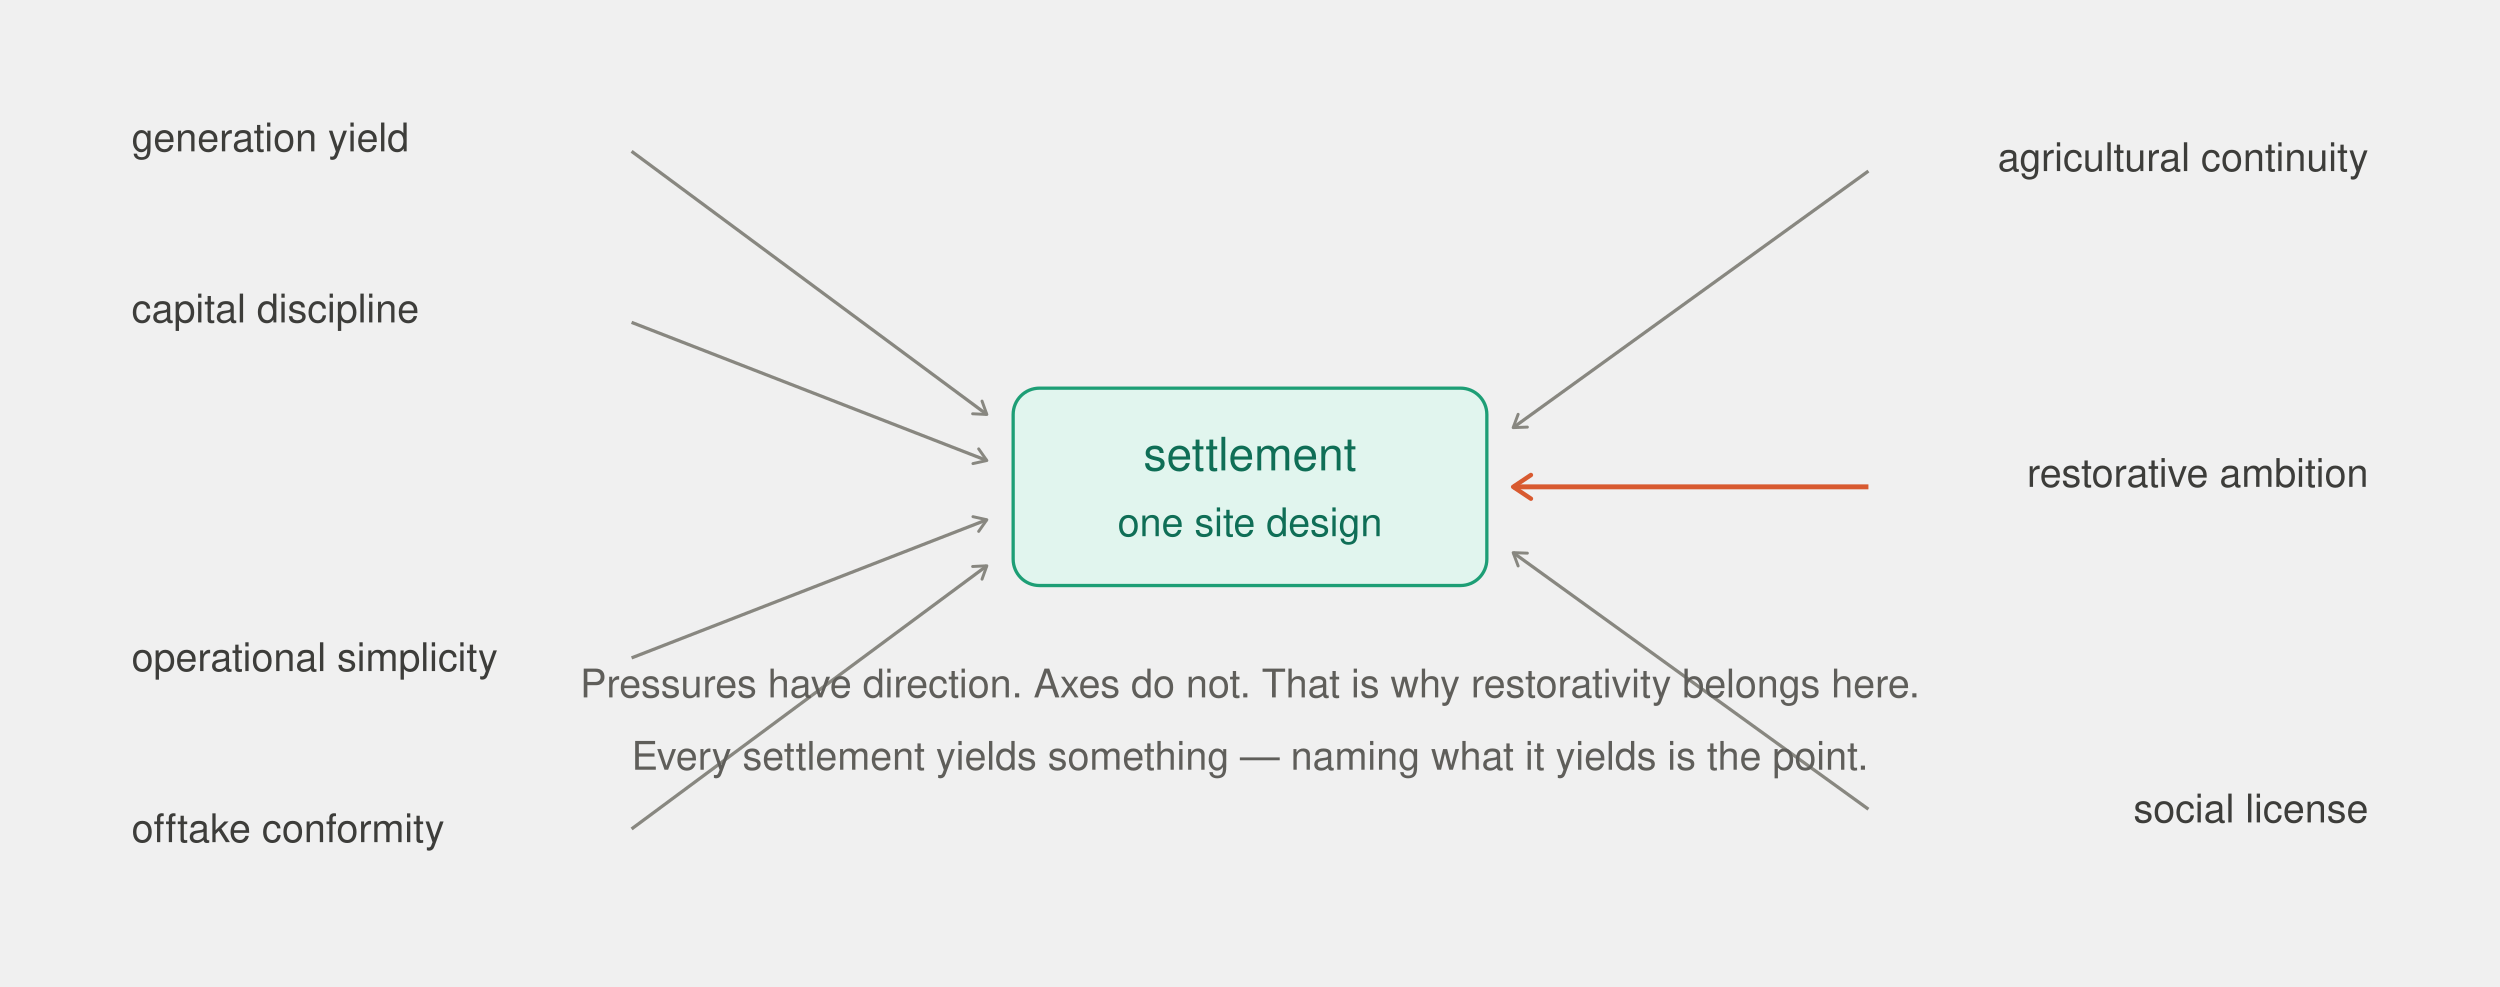
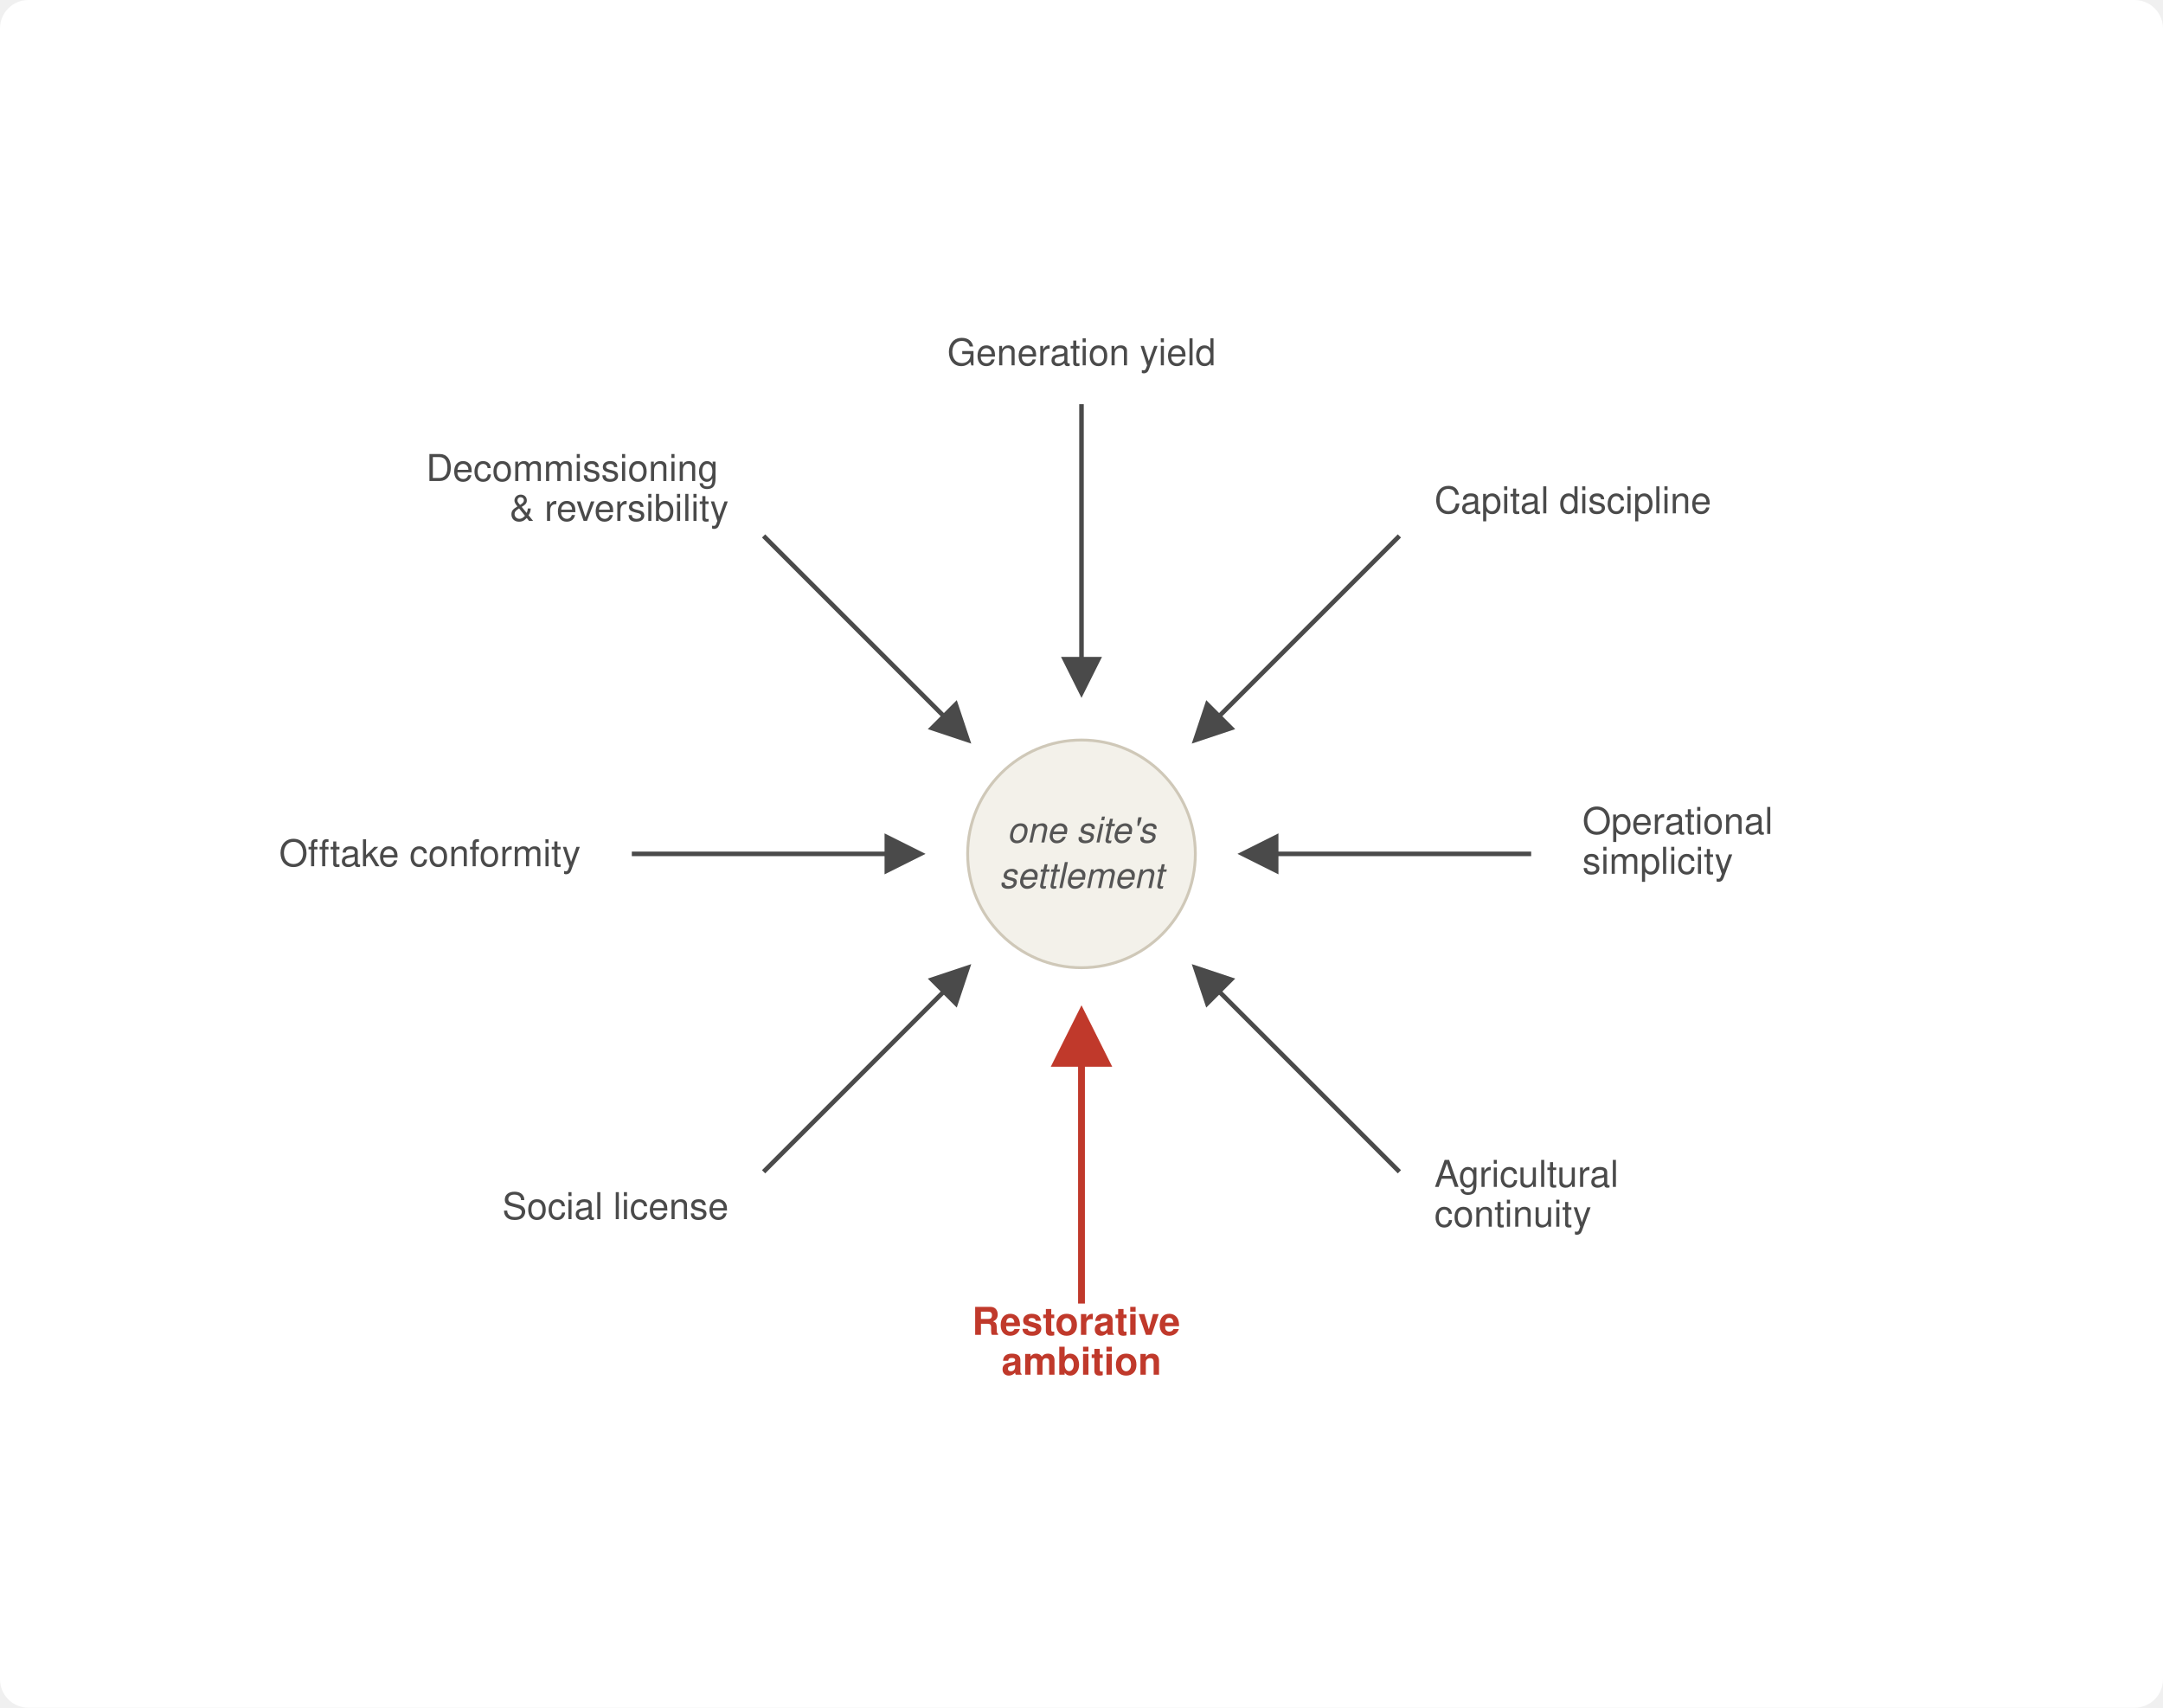
- <svg xmlns="http://www.w3.org/2000/svg" width="760" height="300" viewBox="0 0 760 300" role="img">
+ <svg xmlns="http://www.w3.org/2000/svg" viewBox="0 0 760 600" font-family="Helvetica, Arial, sans-serif">
+   <rect width="760" height="600" rx="10" fill="#ffffff" />
  <defs>
-     <marker id="a" viewBox="0 0 10 10" refX="8" refY="5" markerWidth="6" markerHeight="6" orient="auto-start-reverse">
-       <path d="M2 1L8 5L2 9" fill="none" stroke="context-stroke" stroke-width="1.5" stroke-linecap="round" stroke-linejoin="round" />
+     <marker id="ah" markerWidth="9" markerHeight="9" refX="7" refY="4.5" orient="auto">
+       <path d="M0,0 L9,4.5 L0,9 Z" fill="#4a4a4a" />
+     </marker>
+     <marker id="ahr" markerWidth="9" markerHeight="9" refX="7" refY="4.5" orient="auto">
+       <path d="M0,0 L9,4.5 L0,9 Z" fill="#c0392b" />
    </marker>
  </defs>
-   <style>
- text{font-family:ui-sans-serif,system-ui,-apple-system,"Segoe UI",Helvetica,Arial,sans-serif}
- .p{font-size:12px;fill:#3d3d3a}
- .ts{font-size:12px;fill:#5f5e5a}
- .ar{stroke:#888780;stroke-width:1;fill:none}
- .rs{stroke:#D85A30;stroke-width:1.5;fill:none}
- @media (prefers-color-scheme:dark){.p{fill:#c2c0b6}.ts{fill:#9c9a92}.ar{stroke:#888780}}
- </style>
-   <rect x="308" y="118" width="144" height="60" rx="8" fill="#E1F5EE" stroke="#1D9E75" stroke-width="1" />
-   <text x="380" y="143" text-anchor="middle" font-size="14" font-weight="500" fill="#0F6E56">settlement</text>
-   <text x="380" y="163" text-anchor="middle" font-size="12" fill="#0F6E56">one site design</text>
-   <text class="p" x="40" y="46">generation yield</text>
-   <text class="p" x="40" y="98">capital discipline</text>
-   <text class="p" x="40" y="204">operational simplicity</text>
-   <text class="p" x="40" y="256">offtake conformity</text>
-   <line class="ar" x1="192" y1="46" x2="300" y2="126" marker-end="url(#a)" />
-   <line class="ar" x1="192" y1="98" x2="300" y2="140" marker-end="url(#a)" />
-   <line class="ar" x1="192" y1="200" x2="300" y2="158" marker-end="url(#a)" />
-   <line class="ar" x1="192" y1="252" x2="300" y2="172" marker-end="url(#a)" />
-   <text class="p" x="720" y="52" text-anchor="end">agricultural continuity</text>
-   <text class="p" x="720" y="148" text-anchor="end" fill="#993C1D">restorative ambition</text>
-   <text class="p" x="720" y="250" text-anchor="end" text-decoration="none">social license</text>
-   <line class="ar" x1="568" y1="52" x2="460" y2="130" marker-end="url(#a)" />
-   <line class="rs" x1="568" y1="148" x2="460" y2="148" marker-end="url(#a)" />
-   <line class="ar" x1="568" y1="246" x2="460" y2="168" marker-end="url(#a)" />
-   <text class="ts" x="380" y="212" text-anchor="middle">Pressures have direction. Axes do not. That is why restorativity belongs here.</text>
-   <text class="ts" x="380" y="234" text-anchor="middle">Every settlement yields something — naming what it yields is the point.</text>
+   <circle cx="380" cy="300" r="40" fill="#f3f1ea" stroke="#cfc8b8" />
+   <text x="380" y="296" fill="#555" font-size="12.5" text-anchor="middle" font-style="italic">one site's</text>
+   <text x="380" y="312" fill="#555" font-size="12.5" text-anchor="middle" font-style="italic">settlement</text>
+   <line x1="380.0" y1="142.0" x2="380.0" y2="242.0" stroke="#4a4a4a" stroke-width="1.6" marker-end="url(#ah)" />
+   <text x="380" y="124" fill="#4a4a4a" font-size="13" font-weight="500" text-anchor="middle" dominant-baseline="middle">Generation yield</text>
+   <line x1="491.7" y1="188.3" x2="421.0" y2="259.0" stroke="#4a4a4a" stroke-width="1.6" marker-end="url(#ah)" />
+   <text x="504" y="176" fill="#4a4a4a" font-size="13" font-weight="500" text-anchor="start" dominant-baseline="middle">Capital discipline</text>
+   <line x1="538.0" y1="300.0" x2="438.0" y2="300.0" stroke="#4a4a4a" stroke-width="1.6" marker-end="url(#ah)" />
+   <text x="556" y="293" fill="#4a4a4a" font-size="13" font-weight="500" text-anchor="start">
+     <tspan x="556">Operational</tspan>
+     <tspan x="556" dy="14">simplicity</tspan>
+   </text>
+   <line x1="491.7" y1="411.7" x2="421.0" y2="341.0" stroke="#4a4a4a" stroke-width="1.6" marker-end="url(#ah)" />
+   <text x="504" y="417" fill="#4a4a4a" font-size="13" font-weight="500" text-anchor="start">
+     <tspan x="504">Agricultural</tspan>
+     <tspan x="504" dy="14">continuity</tspan>
+   </text>
+   <line x1="380.0" y1="458.0" x2="380.0" y2="358.0" stroke="#c0392b" stroke-width="2.4" marker-end="url(#ahr)" />
+   <text x="380" y="469" fill="#c0392b" font-size="13.5" font-weight="700" text-anchor="middle">
+     <tspan x="380">Restorative</tspan>
+     <tspan x="380" dy="14">ambition</tspan>
+   </text>
+   <line x1="268.3" y1="411.7" x2="339.0" y2="341.0" stroke="#4a4a4a" stroke-width="1.6" marker-end="url(#ah)" />
+   <text x="256" y="424" fill="#4a4a4a" font-size="13" font-weight="500" text-anchor="end" dominant-baseline="middle">Social license</text>
+   <line x1="222.0" y1="300.0" x2="322.0" y2="300.0" stroke="#4a4a4a" stroke-width="1.6" marker-end="url(#ah)" />
+   <text x="204" y="300" fill="#4a4a4a" font-size="13" font-weight="500" text-anchor="end" dominant-baseline="middle">Offtake conformity</text>
+   <line x1="268.3" y1="188.3" x2="339.0" y2="259.0" stroke="#4a4a4a" stroke-width="1.6" marker-end="url(#ah)" />
+   <text x="256" y="169" fill="#4a4a4a" font-size="13" font-weight="500" text-anchor="end">
+     <tspan x="256">Decommissioning</tspan>
+     <tspan x="256" dy="14">&amp; reversibility</tspan>
+   </text>
</svg>
